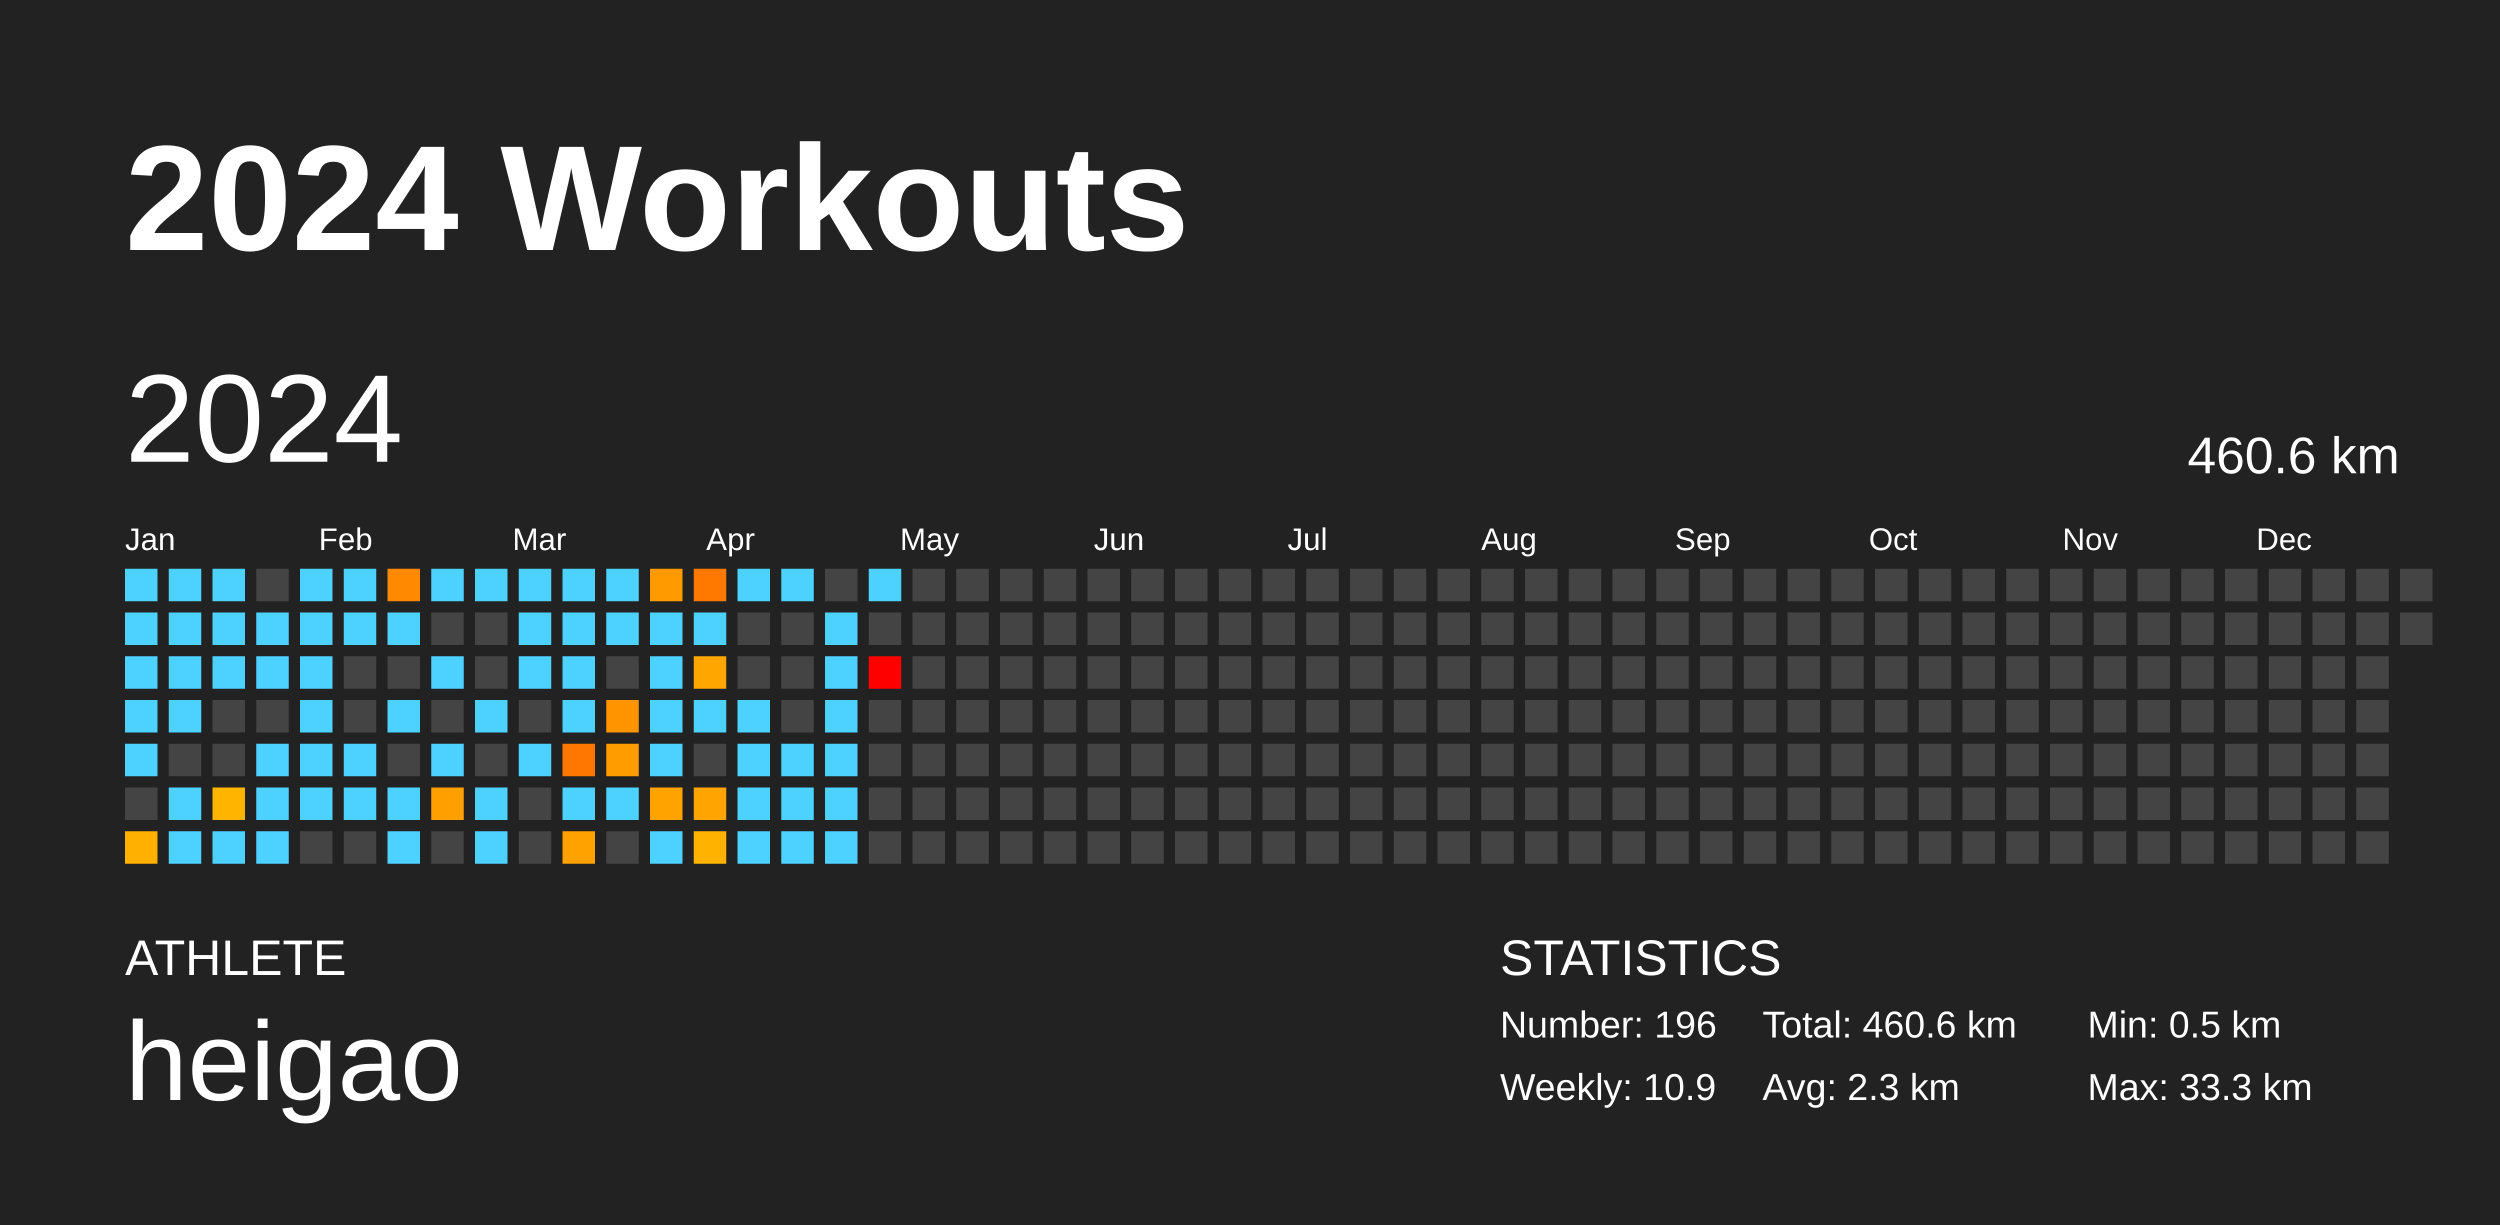
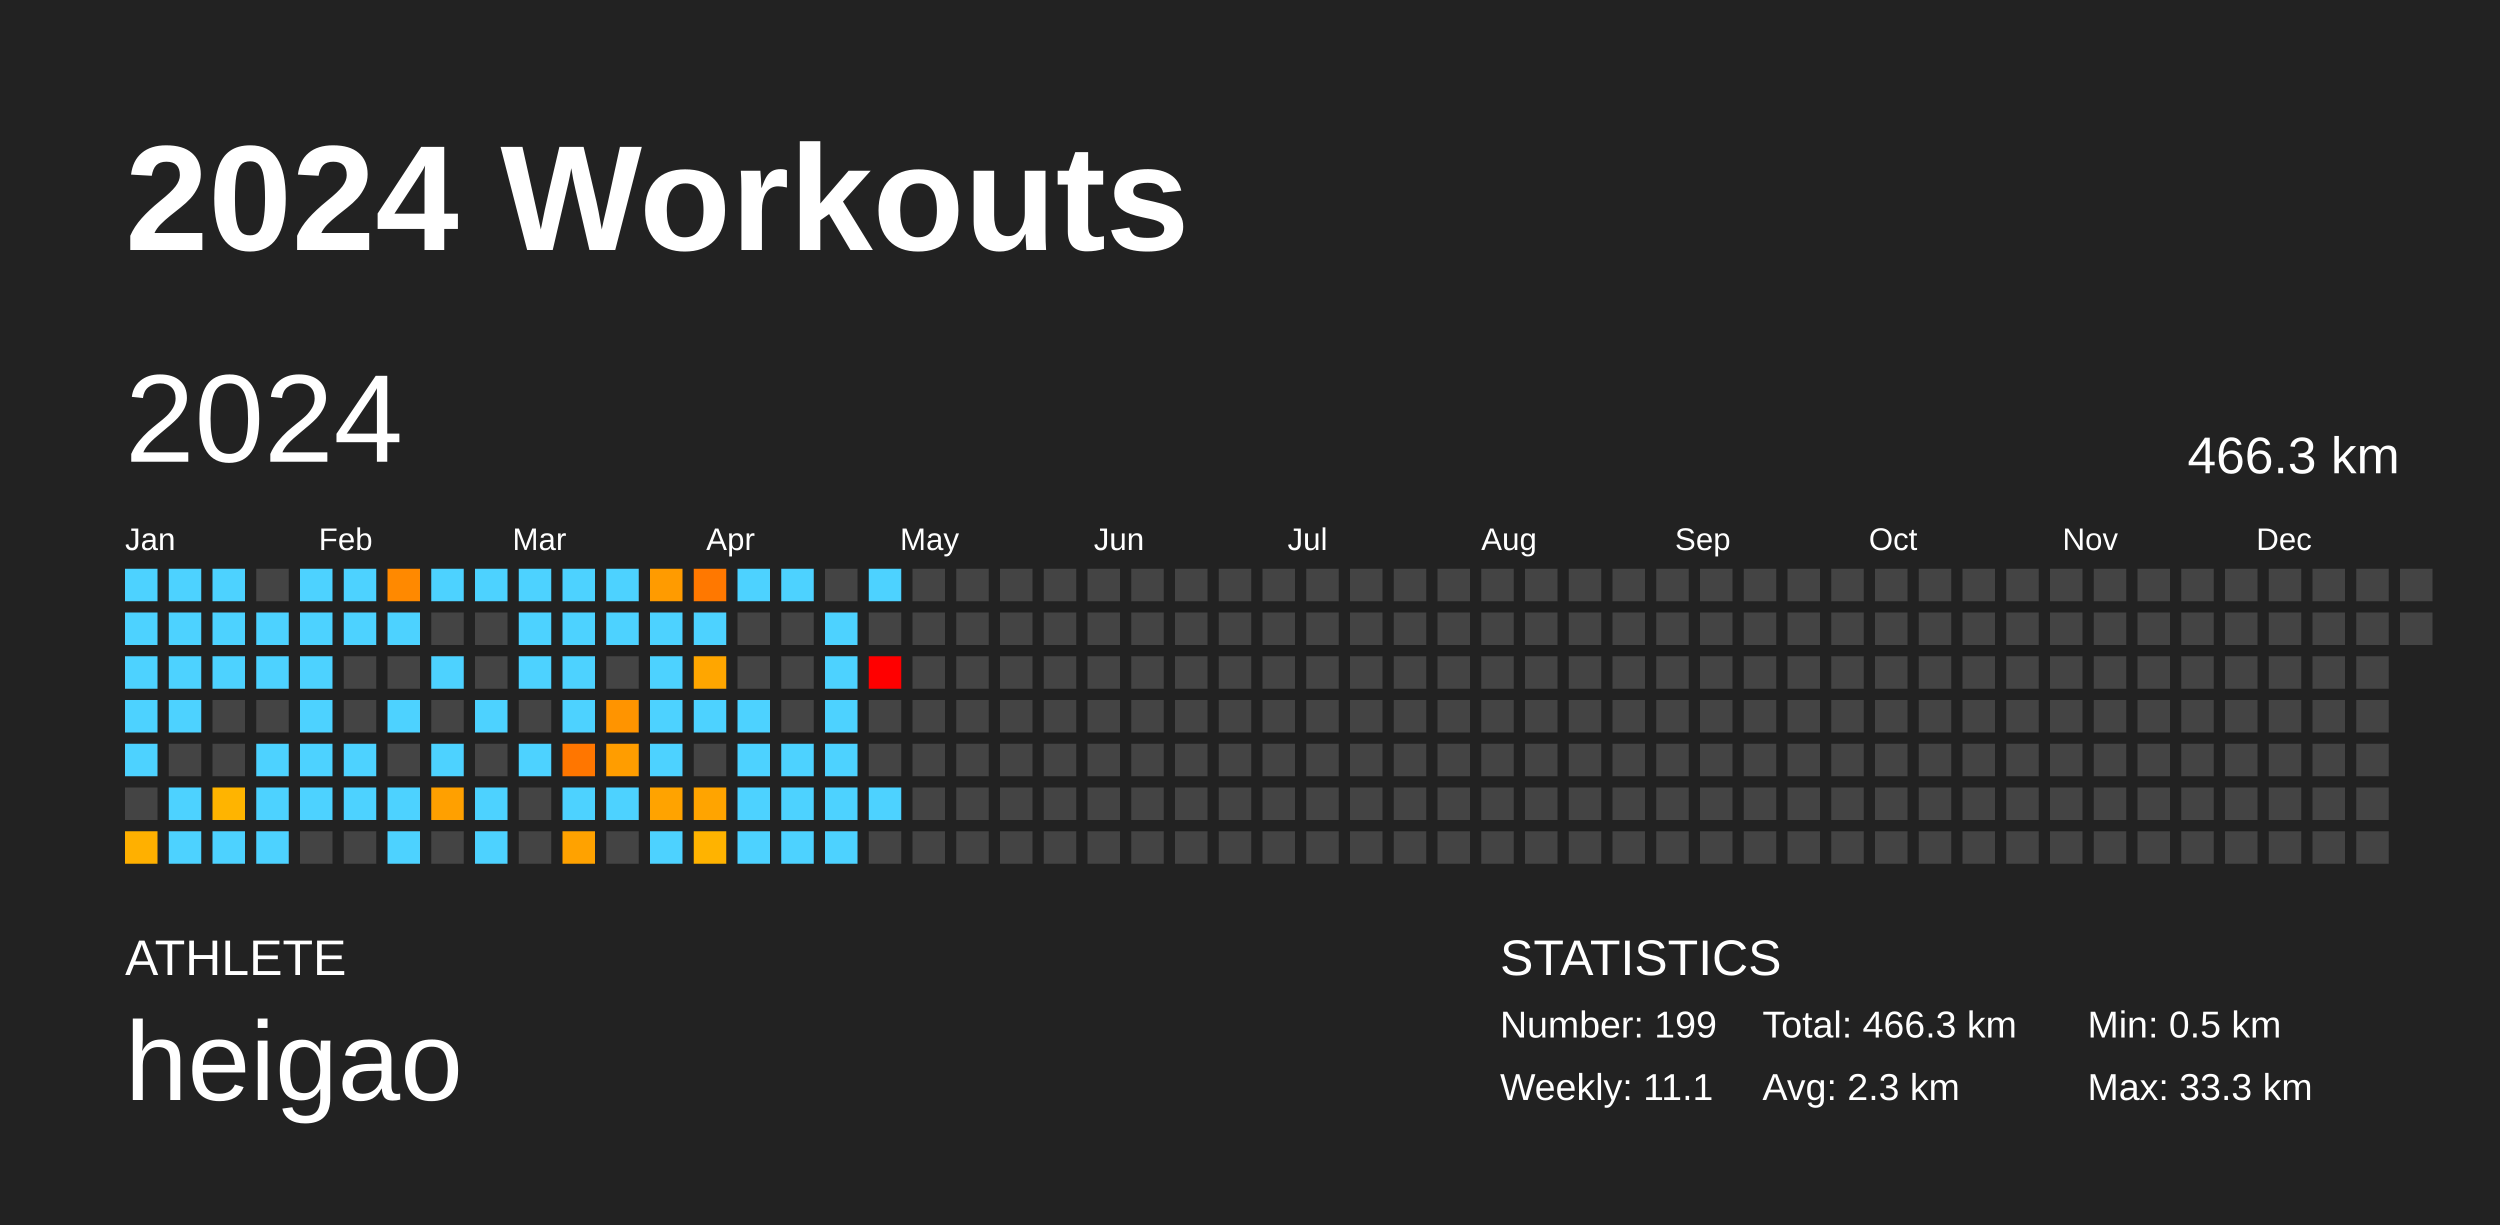
<svg xmlns="http://www.w3.org/2000/svg" baseProfile="full" height="98mm" version="1.1" viewBox="0,0,200,98" width="200mm">
  <defs />
  <rect fill="#222222" height="98" width="200" x="0" y="0" />
  <text fill="#FFFFFF" style="font-size:12px; font-family:Arial; font-weight:bold;" x="10" y="20">2024 Workouts</text>
  <text fill="#FFFFFF" style="font-size:4px; font-family:Arial" x="10" y="78">ATHLETE</text>
  <text fill="#FFFFFF" style="font-size:9px; font-family:Arial" x="10" y="88">heigao</text>
  <text fill="#FFFFFF" style="font-size:4px; font-family:Arial" x="120" y="78">STATISTICS</text>
-   <text fill="#FFFFFF" style="font-size:3px; font-family:Arial" x="120" y="83">Number: 196</text>
-   <text fill="#FFFFFF" style="font-size:3px; font-family:Arial" x="120" y="88">Weekly: 10.9</text>
-   <text fill="#FFFFFF" style="font-size:3px; font-family:Arial" x="141" y="83">Total: 460.6 km</text>
+   <text fill="#FFFFFF" style="font-size:3px; font-family:Arial" x="120" y="83">Number: 199</text>
+   <text fill="#FFFFFF" style="font-size:3px; font-family:Arial" x="120" y="88">Weekly: 11.1</text>
+   <text fill="#FFFFFF" style="font-size:3px; font-family:Arial" x="141" y="83">Total: 466.3 km</text>
  <text fill="#FFFFFF" style="font-size:3px; font-family:Arial" x="141" y="88">Avg: 2.3 km</text>
  <text fill="#FFFFFF" style="font-size:3px; font-family:Arial" x="167" y="83">Min: 0.5 km</text>
  <text fill="#FFFFFF" style="font-size:3px; font-family:Arial" x="167" y="88">Max: 33.3 km</text>
  <text dominant-baseline="hanging" fill="#FFFFFF" style="font-size:10.0px; font-family:Arial;" x="10" y="30">2024</text>
-   <text dominant-baseline="hanging" fill="#FFFFFF" style="font-size:4.125px; font-family:Arial;" x="175" y="35">460.6 km</text>
+   <text dominant-baseline="hanging" fill="#FFFFFF" style="font-size:4.125px; font-family:Arial;" x="175" y="35">466.3 km</text>
  <text fill="#FFFFFF" style="font-size:2.5px; font-family:Arial" x="10.0" y="44">Jan</text>
  <text fill="#FFFFFF" style="font-size:2.5px; font-family:Arial" x="25.5" y="44">Feb</text>
  <text fill="#FFFFFF" style="font-size:2.5px; font-family:Arial" x="41.0" y="44">Mar</text>
  <text fill="#FFFFFF" style="font-size:2.5px; font-family:Arial" x="56.5" y="44">Apr</text>
  <text fill="#FFFFFF" style="font-size:2.5px; font-family:Arial" x="72.0" y="44">May</text>
  <text fill="#FFFFFF" style="font-size:2.5px; font-family:Arial" x="87.5" y="44">Jun</text>
  <text fill="#FFFFFF" style="font-size:2.5px; font-family:Arial" x="103.0" y="44">Jul</text>
  <text fill="#FFFFFF" style="font-size:2.5px; font-family:Arial" x="118.5" y="44">Aug</text>
  <text fill="#FFFFFF" style="font-size:2.5px; font-family:Arial" x="134.0" y="44">Sep</text>
  <text fill="#FFFFFF" style="font-size:2.5px; font-family:Arial" x="149.5" y="44">Oct</text>
  <text fill="#FFFFFF" style="font-size:2.5px; font-family:Arial" x="165.0" y="44">Nov</text>
  <text fill="#FFFFFF" style="font-size:2.5px; font-family:Arial" x="180.5" y="44">Dec</text>
  <rect fill="#4dd2ff" height="2.6" width="2.6" x="10.0" y="45.5" />
  <rect fill="#4dd2ff" height="2.6" width="2.6" x="10.0" y="49.0" />
  <rect fill="#4dd2ff" height="2.6" width="2.6" x="10.0" y="52.5" />
  <rect fill="#4dd2ff" height="2.6" width="2.6" x="10.0" y="56.0" />
  <rect fill="#4dd2ff" height="2.6" width="2.6" x="10.0" y="59.5" />
  <rect fill="#444444" height="2.6" width="2.6" x="10.0" y="63.0" />
  <rect fill="#ffb000" height="2.6" width="2.6" x="10.0" y="66.5" />
  <rect fill="#4dd2ff" height="2.6" width="2.6" x="13.5" y="45.5" />
  <rect fill="#4dd2ff" height="2.6" width="2.6" x="13.5" y="49.0" />
  <rect fill="#4dd2ff" height="2.6" width="2.6" x="13.5" y="52.5" />
  <rect fill="#4dd2ff" height="2.6" width="2.6" x="13.5" y="56.0" />
  <rect fill="#444444" height="2.6" width="2.6" x="13.5" y="59.5" />
  <rect fill="#4dd2ff" height="2.6" width="2.6" x="13.5" y="63.0" />
  <rect fill="#4dd2ff" height="2.6" width="2.6" x="13.5" y="66.5" />
  <rect fill="#4dd2ff" height="2.6" width="2.6" x="17.0" y="45.5" />
  <rect fill="#4dd2ff" height="2.6" width="2.6" x="17.0" y="49.0" />
  <rect fill="#4dd2ff" height="2.6" width="2.6" x="17.0" y="52.5" />
  <rect fill="#444444" height="2.6" width="2.6" x="17.0" y="56.0" />
  <rect fill="#444444" height="2.6" width="2.6" x="17.0" y="59.5" />
  <rect fill="#ffb400" height="2.6" width="2.6" x="17.0" y="63.0" />
  <rect fill="#4dd2ff" height="2.6" width="2.6" x="17.0" y="66.5" />
  <rect fill="#444444" height="2.6" width="2.6" x="20.5" y="45.5" />
  <rect fill="#4dd2ff" height="2.6" width="2.6" x="20.5" y="49.0" />
  <rect fill="#4dd2ff" height="2.6" width="2.6" x="20.5" y="52.5" />
  <rect fill="#444444" height="2.6" width="2.6" x="20.5" y="56.0" />
  <rect fill="#4dd2ff" height="2.6" width="2.6" x="20.5" y="59.5" />
  <rect fill="#4dd2ff" height="2.6" width="2.6" x="20.5" y="63.0" />
  <rect fill="#4dd2ff" height="2.6" width="2.6" x="20.5" y="66.5" />
  <rect fill="#4dd2ff" height="2.6" width="2.6" x="24.0" y="45.5" />
  <rect fill="#4dd2ff" height="2.6" width="2.6" x="24.0" y="49.0" />
  <rect fill="#4dd2ff" height="2.6" width="2.6" x="24.0" y="52.5" />
  <rect fill="#4dd2ff" height="2.6" width="2.6" x="24.0" y="56.0" />
  <rect fill="#4dd2ff" height="2.6" width="2.6" x="24.0" y="59.5" />
  <rect fill="#4dd2ff" height="2.6" width="2.6" x="24.0" y="63.0" />
  <rect fill="#444444" height="2.6" width="2.6" x="24.0" y="66.5" />
  <rect fill="#4dd2ff" height="2.6" width="2.6" x="27.5" y="45.5" />
  <rect fill="#4dd2ff" height="2.6" width="2.6" x="27.5" y="49.0" />
  <rect fill="#444444" height="2.6" width="2.6" x="27.5" y="52.5" />
  <rect fill="#444444" height="2.6" width="2.6" x="27.5" y="56.0" />
  <rect fill="#4dd2ff" height="2.6" width="2.6" x="27.5" y="59.5" />
  <rect fill="#4dd2ff" height="2.6" width="2.6" x="27.5" y="63.0" />
  <rect fill="#444444" height="2.6" width="2.6" x="27.5" y="66.5" />
  <rect fill="#ff8900" height="2.6" width="2.6" x="31.0" y="45.5" />
  <rect fill="#4dd2ff" height="2.6" width="2.6" x="31.0" y="49.0" />
  <rect fill="#444444" height="2.6" width="2.6" x="31.0" y="52.5" />
  <rect fill="#4dd2ff" height="2.6" width="2.6" x="31.0" y="56.0" />
  <rect fill="#444444" height="2.6" width="2.6" x="31.0" y="59.5" />
  <rect fill="#4dd2ff" height="2.6" width="2.6" x="31.0" y="63.0" />
  <rect fill="#4dd2ff" height="2.6" width="2.6" x="31.0" y="66.5" />
  <rect fill="#4dd2ff" height="2.6" width="2.6" x="34.5" y="45.5" />
  <rect fill="#444444" height="2.6" width="2.6" x="34.5" y="49.0" />
  <rect fill="#4dd2ff" height="2.6" width="2.6" x="34.5" y="52.5" />
  <rect fill="#444444" height="2.6" width="2.6" x="34.5" y="56.0" />
  <rect fill="#4dd2ff" height="2.6" width="2.6" x="34.5" y="59.5" />
  <rect fill="#ffa000" height="2.6" width="2.6" x="34.5" y="63.0" />
  <rect fill="#444444" height="2.6" width="2.6" x="34.5" y="66.5" />
  <rect fill="#4dd2ff" height="2.6" width="2.6" x="38.0" y="45.5" />
  <rect fill="#444444" height="2.6" width="2.6" x="38.0" y="49.0" />
  <rect fill="#444444" height="2.6" width="2.6" x="38.0" y="52.5" />
  <rect fill="#4dd2ff" height="2.6" width="2.6" x="38.0" y="56.0" />
  <rect fill="#444444" height="2.6" width="2.6" x="38.0" y="59.5" />
  <rect fill="#4dd2ff" height="2.6" width="2.6" x="38.0" y="63.0" />
  <rect fill="#4dd2ff" height="2.6" width="2.6" x="38.0" y="66.5" />
  <rect fill="#4dd2ff" height="2.6" width="2.6" x="41.5" y="45.5" />
  <rect fill="#4dd2ff" height="2.6" width="2.6" x="41.5" y="49.0" />
  <rect fill="#4dd2ff" height="2.6" width="2.6" x="41.5" y="52.5" />
  <rect fill="#444444" height="2.6" width="2.6" x="41.5" y="56.0" />
  <rect fill="#4dd2ff" height="2.6" width="2.6" x="41.5" y="59.5" />
  <rect fill="#444444" height="2.6" width="2.6" x="41.5" y="63.0" />
  <rect fill="#444444" height="2.6" width="2.6" x="41.5" y="66.5" />
  <rect fill="#4dd2ff" height="2.6" width="2.6" x="45.0" y="45.5" />
  <rect fill="#4dd2ff" height="2.6" width="2.6" x="45.0" y="49.0" />
  <rect fill="#4dd2ff" height="2.6" width="2.6" x="45.0" y="52.5" />
  <rect fill="#4dd2ff" height="2.6" width="2.6" x="45.0" y="56.0" />
  <rect fill="#ff7600" height="2.6" width="2.6" x="45.0" y="59.5" />
  <rect fill="#4dd2ff" height="2.6" width="2.6" x="45.0" y="63.0" />
  <rect fill="#ffa200" height="2.6" width="2.6" x="45.0" y="66.5" />
  <rect fill="#4dd2ff" height="2.6" width="2.6" x="48.5" y="45.5" />
  <rect fill="#4dd2ff" height="2.6" width="2.6" x="48.5" y="49.0" />
  <rect fill="#444444" height="2.6" width="2.6" x="48.5" y="52.5" />
  <rect fill="#ff9400" height="2.6" width="2.6" x="48.5" y="56.0" />
  <rect fill="#ff9d00" height="2.6" width="2.6" x="48.5" y="59.5" />
  <rect fill="#4dd2ff" height="2.6" width="2.6" x="48.5" y="63.0" />
  <rect fill="#444444" height="2.6" width="2.6" x="48.5" y="66.5" />
  <rect fill="#ff9b00" height="2.6" width="2.6" x="52.0" y="45.5" />
  <rect fill="#4dd2ff" height="2.6" width="2.6" x="52.0" y="49.0" />
  <rect fill="#4dd2ff" height="2.6" width="2.6" x="52.0" y="52.5" />
  <rect fill="#4dd2ff" height="2.6" width="2.6" x="52.0" y="56.0" />
  <rect fill="#4dd2ff" height="2.6" width="2.6" x="52.0" y="59.5" />
  <rect fill="#ffa300" height="2.6" width="2.6" x="52.0" y="63.0" />
  <rect fill="#4dd2ff" height="2.6" width="2.6" x="52.0" y="66.5" />
  <rect fill="#ff7800" height="2.6" width="2.6" x="55.5" y="45.5" />
  <rect fill="#4dd2ff" height="2.6" width="2.6" x="55.5" y="49.0" />
  <rect fill="#ffa600" height="2.6" width="2.6" x="55.5" y="52.5" />
  <rect fill="#4dd2ff" height="2.6" width="2.6" x="55.5" y="56.0" />
  <rect fill="#444444" height="2.6" width="2.6" x="55.5" y="59.5" />
  <rect fill="#ffa400" height="2.6" width="2.6" x="55.5" y="63.0" />
  <rect fill="#ffb300" height="2.6" width="2.6" x="55.5" y="66.5" />
  <rect fill="#4dd2ff" height="2.6" width="2.6" x="59.0" y="45.5" />
  <rect fill="#444444" height="2.6" width="2.6" x="59.0" y="49.0" />
  <rect fill="#444444" height="2.6" width="2.6" x="59.0" y="52.5" />
  <rect fill="#4dd2ff" height="2.6" width="2.6" x="59.0" y="56.0" />
  <rect fill="#4dd2ff" height="2.6" width="2.6" x="59.0" y="59.5" />
  <rect fill="#4dd2ff" height="2.6" width="2.6" x="59.0" y="63.0" />
  <rect fill="#4dd2ff" height="2.6" width="2.6" x="59.0" y="66.5" />
  <rect fill="#4dd2ff" height="2.6" width="2.6" x="62.5" y="45.5" />
  <rect fill="#444444" height="2.6" width="2.6" x="62.5" y="49.0" />
  <rect fill="#444444" height="2.6" width="2.6" x="62.5" y="52.5" />
  <rect fill="#444444" height="2.6" width="2.6" x="62.5" y="56.0" />
  <rect fill="#4dd2ff" height="2.6" width="2.6" x="62.5" y="59.5" />
  <rect fill="#4dd2ff" height="2.6" width="2.6" x="62.5" y="63.0" />
  <rect fill="#4dd2ff" height="2.6" width="2.6" x="62.5" y="66.5" />
  <rect fill="#444444" height="2.6" width="2.6" x="66.0" y="45.5" />
  <rect fill="#4dd2ff" height="2.6" width="2.6" x="66.0" y="49.0" />
  <rect fill="#4dd2ff" height="2.6" width="2.6" x="66.0" y="52.5" />
  <rect fill="#4dd2ff" height="2.6" width="2.6" x="66.0" y="56.0" />
  <rect fill="#4dd2ff" height="2.6" width="2.6" x="66.0" y="59.5" />
  <rect fill="#4dd2ff" height="2.6" width="2.6" x="66.0" y="63.0" />
  <rect fill="#4dd2ff" height="2.6" width="2.6" x="66.0" y="66.5" />
  <rect fill="#4dd2ff" height="2.6" width="2.6" x="69.5" y="45.5" />
  <rect fill="#444444" height="2.6" width="2.6" x="69.5" y="49.0" />
  <rect fill="red" height="2.6" width="2.6" x="69.5" y="52.5" />
  <rect fill="#444444" height="2.6" width="2.6" x="69.5" y="56.0" />
  <rect fill="#444444" height="2.6" width="2.6" x="69.5" y="59.5" />
-   <rect fill="#444444" height="2.6" width="2.6" x="69.5" y="63.0" />
+   <rect fill="#4dd2ff" height="2.6" width="2.6" x="69.5" y="63.0" />
  <rect fill="#444444" height="2.6" width="2.6" x="69.5" y="66.5" />
  <rect fill="#444444" height="2.6" width="2.6" x="73.0" y="45.5" />
  <rect fill="#444444" height="2.6" width="2.6" x="73.0" y="49.0" />
  <rect fill="#444444" height="2.6" width="2.6" x="73.0" y="52.5" />
  <rect fill="#444444" height="2.6" width="2.6" x="73.0" y="56.0" />
  <rect fill="#444444" height="2.6" width="2.6" x="73.0" y="59.5" />
  <rect fill="#444444" height="2.6" width="2.6" x="73.0" y="63.0" />
  <rect fill="#444444" height="2.6" width="2.6" x="73.0" y="66.5" />
  <rect fill="#444444" height="2.6" width="2.6" x="76.5" y="45.5" />
  <rect fill="#444444" height="2.6" width="2.6" x="76.5" y="49.0" />
  <rect fill="#444444" height="2.6" width="2.6" x="76.5" y="52.5" />
  <rect fill="#444444" height="2.6" width="2.6" x="76.5" y="56.0" />
  <rect fill="#444444" height="2.6" width="2.6" x="76.5" y="59.5" />
  <rect fill="#444444" height="2.6" width="2.6" x="76.5" y="63.0" />
  <rect fill="#444444" height="2.6" width="2.6" x="76.5" y="66.5" />
  <rect fill="#444444" height="2.6" width="2.6" x="80.0" y="45.5" />
  <rect fill="#444444" height="2.6" width="2.6" x="80.0" y="49.0" />
  <rect fill="#444444" height="2.6" width="2.6" x="80.0" y="52.5" />
  <rect fill="#444444" height="2.6" width="2.6" x="80.0" y="56.0" />
  <rect fill="#444444" height="2.6" width="2.6" x="80.0" y="59.5" />
  <rect fill="#444444" height="2.6" width="2.6" x="80.0" y="63.0" />
  <rect fill="#444444" height="2.6" width="2.6" x="80.0" y="66.5" />
  <rect fill="#444444" height="2.6" width="2.6" x="83.5" y="45.5" />
  <rect fill="#444444" height="2.6" width="2.6" x="83.5" y="49.0" />
  <rect fill="#444444" height="2.6" width="2.6" x="83.5" y="52.5" />
  <rect fill="#444444" height="2.6" width="2.6" x="83.5" y="56.0" />
  <rect fill="#444444" height="2.6" width="2.6" x="83.5" y="59.5" />
  <rect fill="#444444" height="2.6" width="2.6" x="83.5" y="63.0" />
  <rect fill="#444444" height="2.6" width="2.6" x="83.5" y="66.5" />
  <rect fill="#444444" height="2.6" width="2.6" x="87.0" y="45.5" />
  <rect fill="#444444" height="2.6" width="2.6" x="87.0" y="49.0" />
  <rect fill="#444444" height="2.6" width="2.6" x="87.0" y="52.5" />
  <rect fill="#444444" height="2.6" width="2.6" x="87.0" y="56.0" />
  <rect fill="#444444" height="2.6" width="2.6" x="87.0" y="59.5" />
  <rect fill="#444444" height="2.6" width="2.6" x="87.0" y="63.0" />
  <rect fill="#444444" height="2.6" width="2.6" x="87.0" y="66.5" />
  <rect fill="#444444" height="2.6" width="2.6" x="90.5" y="45.5" />
  <rect fill="#444444" height="2.6" width="2.6" x="90.5" y="49.0" />
  <rect fill="#444444" height="2.6" width="2.6" x="90.5" y="52.5" />
  <rect fill="#444444" height="2.6" width="2.6" x="90.5" y="56.0" />
  <rect fill="#444444" height="2.6" width="2.6" x="90.5" y="59.5" />
  <rect fill="#444444" height="2.6" width="2.6" x="90.5" y="63.0" />
  <rect fill="#444444" height="2.6" width="2.6" x="90.5" y="66.5" />
  <rect fill="#444444" height="2.6" width="2.6" x="94.0" y="45.5" />
  <rect fill="#444444" height="2.6" width="2.6" x="94.0" y="49.0" />
  <rect fill="#444444" height="2.6" width="2.6" x="94.0" y="52.5" />
  <rect fill="#444444" height="2.6" width="2.6" x="94.0" y="56.0" />
  <rect fill="#444444" height="2.6" width="2.6" x="94.0" y="59.5" />
  <rect fill="#444444" height="2.6" width="2.6" x="94.0" y="63.0" />
  <rect fill="#444444" height="2.6" width="2.6" x="94.0" y="66.5" />
  <rect fill="#444444" height="2.6" width="2.6" x="97.5" y="45.5" />
  <rect fill="#444444" height="2.6" width="2.6" x="97.5" y="49.0" />
  <rect fill="#444444" height="2.6" width="2.6" x="97.5" y="52.5" />
  <rect fill="#444444" height="2.6" width="2.6" x="97.5" y="56.0" />
  <rect fill="#444444" height="2.6" width="2.6" x="97.5" y="59.5" />
  <rect fill="#444444" height="2.6" width="2.6" x="97.5" y="63.0" />
  <rect fill="#444444" height="2.6" width="2.6" x="97.5" y="66.5" />
  <rect fill="#444444" height="2.6" width="2.6" x="101.0" y="45.5" />
  <rect fill="#444444" height="2.6" width="2.6" x="101.0" y="49.0" />
  <rect fill="#444444" height="2.6" width="2.6" x="101.0" y="52.5" />
  <rect fill="#444444" height="2.6" width="2.6" x="101.0" y="56.0" />
  <rect fill="#444444" height="2.6" width="2.6" x="101.0" y="59.5" />
  <rect fill="#444444" height="2.6" width="2.6" x="101.0" y="63.0" />
  <rect fill="#444444" height="2.6" width="2.6" x="101.0" y="66.5" />
  <rect fill="#444444" height="2.6" width="2.6" x="104.5" y="45.5" />
  <rect fill="#444444" height="2.6" width="2.6" x="104.5" y="49.0" />
  <rect fill="#444444" height="2.6" width="2.6" x="104.5" y="52.5" />
  <rect fill="#444444" height="2.6" width="2.6" x="104.5" y="56.0" />
  <rect fill="#444444" height="2.6" width="2.6" x="104.5" y="59.5" />
  <rect fill="#444444" height="2.6" width="2.6" x="104.5" y="63.0" />
  <rect fill="#444444" height="2.6" width="2.6" x="104.5" y="66.5" />
  <rect fill="#444444" height="2.6" width="2.6" x="108.0" y="45.5" />
  <rect fill="#444444" height="2.6" width="2.6" x="108.0" y="49.0" />
  <rect fill="#444444" height="2.6" width="2.6" x="108.0" y="52.5" />
  <rect fill="#444444" height="2.6" width="2.6" x="108.0" y="56.0" />
  <rect fill="#444444" height="2.6" width="2.6" x="108.0" y="59.5" />
  <rect fill="#444444" height="2.6" width="2.6" x="108.0" y="63.0" />
  <rect fill="#444444" height="2.6" width="2.6" x="108.0" y="66.5" />
  <rect fill="#444444" height="2.6" width="2.6" x="111.5" y="45.5" />
  <rect fill="#444444" height="2.6" width="2.6" x="111.5" y="49.0" />
  <rect fill="#444444" height="2.6" width="2.6" x="111.5" y="52.5" />
  <rect fill="#444444" height="2.6" width="2.6" x="111.5" y="56.0" />
  <rect fill="#444444" height="2.6" width="2.6" x="111.5" y="59.5" />
  <rect fill="#444444" height="2.6" width="2.6" x="111.5" y="63.0" />
  <rect fill="#444444" height="2.6" width="2.6" x="111.5" y="66.5" />
  <rect fill="#444444" height="2.6" width="2.6" x="115.0" y="45.5" />
  <rect fill="#444444" height="2.6" width="2.6" x="115.0" y="49.0" />
  <rect fill="#444444" height="2.6" width="2.6" x="115.0" y="52.5" />
  <rect fill="#444444" height="2.6" width="2.6" x="115.0" y="56.0" />
  <rect fill="#444444" height="2.6" width="2.6" x="115.0" y="59.5" />
  <rect fill="#444444" height="2.6" width="2.6" x="115.0" y="63.0" />
  <rect fill="#444444" height="2.6" width="2.6" x="115.0" y="66.5" />
  <rect fill="#444444" height="2.6" width="2.6" x="118.5" y="45.5" />
  <rect fill="#444444" height="2.6" width="2.6" x="118.5" y="49.0" />
  <rect fill="#444444" height="2.6" width="2.6" x="118.5" y="52.5" />
  <rect fill="#444444" height="2.6" width="2.6" x="118.5" y="56.0" />
  <rect fill="#444444" height="2.6" width="2.6" x="118.5" y="59.5" />
  <rect fill="#444444" height="2.6" width="2.6" x="118.5" y="63.0" />
  <rect fill="#444444" height="2.6" width="2.6" x="118.5" y="66.5" />
  <rect fill="#444444" height="2.6" width="2.6" x="122.0" y="45.5" />
  <rect fill="#444444" height="2.6" width="2.6" x="122.0" y="49.0" />
  <rect fill="#444444" height="2.6" width="2.6" x="122.0" y="52.5" />
  <rect fill="#444444" height="2.6" width="2.6" x="122.0" y="56.0" />
  <rect fill="#444444" height="2.6" width="2.6" x="122.0" y="59.5" />
  <rect fill="#444444" height="2.6" width="2.6" x="122.0" y="63.0" />
  <rect fill="#444444" height="2.6" width="2.6" x="122.0" y="66.5" />
  <rect fill="#444444" height="2.6" width="2.6" x="125.5" y="45.5" />
  <rect fill="#444444" height="2.6" width="2.6" x="125.5" y="49.0" />
  <rect fill="#444444" height="2.6" width="2.6" x="125.5" y="52.5" />
  <rect fill="#444444" height="2.6" width="2.6" x="125.5" y="56.0" />
  <rect fill="#444444" height="2.6" width="2.6" x="125.5" y="59.5" />
  <rect fill="#444444" height="2.6" width="2.6" x="125.5" y="63.0" />
  <rect fill="#444444" height="2.6" width="2.6" x="125.5" y="66.5" />
  <rect fill="#444444" height="2.6" width="2.6" x="129.0" y="45.5" />
  <rect fill="#444444" height="2.6" width="2.6" x="129.0" y="49.0" />
  <rect fill="#444444" height="2.6" width="2.6" x="129.0" y="52.5" />
  <rect fill="#444444" height="2.6" width="2.6" x="129.0" y="56.0" />
  <rect fill="#444444" height="2.6" width="2.6" x="129.0" y="59.5" />
  <rect fill="#444444" height="2.6" width="2.6" x="129.0" y="63.0" />
  <rect fill="#444444" height="2.6" width="2.6" x="129.0" y="66.5" />
  <rect fill="#444444" height="2.6" width="2.6" x="132.5" y="45.5" />
  <rect fill="#444444" height="2.6" width="2.6" x="132.5" y="49.0" />
  <rect fill="#444444" height="2.6" width="2.6" x="132.5" y="52.5" />
  <rect fill="#444444" height="2.6" width="2.6" x="132.5" y="56.0" />
  <rect fill="#444444" height="2.6" width="2.6" x="132.5" y="59.5" />
  <rect fill="#444444" height="2.6" width="2.6" x="132.5" y="63.0" />
  <rect fill="#444444" height="2.6" width="2.6" x="132.5" y="66.5" />
  <rect fill="#444444" height="2.6" width="2.6" x="136.0" y="45.5" />
  <rect fill="#444444" height="2.6" width="2.6" x="136.0" y="49.0" />
  <rect fill="#444444" height="2.6" width="2.6" x="136.0" y="52.5" />
  <rect fill="#444444" height="2.6" width="2.6" x="136.0" y="56.0" />
  <rect fill="#444444" height="2.6" width="2.6" x="136.0" y="59.5" />
  <rect fill="#444444" height="2.6" width="2.6" x="136.0" y="63.0" />
  <rect fill="#444444" height="2.6" width="2.6" x="136.0" y="66.5" />
  <rect fill="#444444" height="2.6" width="2.6" x="139.5" y="45.5" />
  <rect fill="#444444" height="2.6" width="2.6" x="139.5" y="49.0" />
  <rect fill="#444444" height="2.6" width="2.6" x="139.5" y="52.5" />
  <rect fill="#444444" height="2.6" width="2.6" x="139.5" y="56.0" />
  <rect fill="#444444" height="2.6" width="2.6" x="139.5" y="59.5" />
  <rect fill="#444444" height="2.6" width="2.6" x="139.5" y="63.0" />
  <rect fill="#444444" height="2.6" width="2.6" x="139.5" y="66.5" />
  <rect fill="#444444" height="2.6" width="2.6" x="143.0" y="45.5" />
  <rect fill="#444444" height="2.6" width="2.6" x="143.0" y="49.0" />
  <rect fill="#444444" height="2.6" width="2.6" x="143.0" y="52.5" />
  <rect fill="#444444" height="2.6" width="2.6" x="143.0" y="56.0" />
  <rect fill="#444444" height="2.6" width="2.6" x="143.0" y="59.5" />
  <rect fill="#444444" height="2.6" width="2.6" x="143.0" y="63.0" />
  <rect fill="#444444" height="2.6" width="2.6" x="143.0" y="66.5" />
  <rect fill="#444444" height="2.6" width="2.6" x="146.5" y="45.5" />
  <rect fill="#444444" height="2.6" width="2.6" x="146.5" y="49.0" />
  <rect fill="#444444" height="2.6" width="2.6" x="146.5" y="52.5" />
  <rect fill="#444444" height="2.6" width="2.6" x="146.5" y="56.0" />
  <rect fill="#444444" height="2.6" width="2.6" x="146.5" y="59.5" />
  <rect fill="#444444" height="2.6" width="2.6" x="146.5" y="63.0" />
  <rect fill="#444444" height="2.6" width="2.6" x="146.5" y="66.5" />
  <rect fill="#444444" height="2.6" width="2.6" x="150.0" y="45.5" />
  <rect fill="#444444" height="2.6" width="2.6" x="150.0" y="49.0" />
  <rect fill="#444444" height="2.6" width="2.6" x="150.0" y="52.5" />
  <rect fill="#444444" height="2.6" width="2.6" x="150.0" y="56.0" />
  <rect fill="#444444" height="2.6" width="2.6" x="150.0" y="59.5" />
  <rect fill="#444444" height="2.6" width="2.6" x="150.0" y="63.0" />
  <rect fill="#444444" height="2.6" width="2.6" x="150.0" y="66.5" />
  <rect fill="#444444" height="2.6" width="2.6" x="153.5" y="45.5" />
  <rect fill="#444444" height="2.6" width="2.6" x="153.5" y="49.0" />
  <rect fill="#444444" height="2.6" width="2.6" x="153.5" y="52.5" />
  <rect fill="#444444" height="2.6" width="2.6" x="153.5" y="56.0" />
  <rect fill="#444444" height="2.6" width="2.6" x="153.5" y="59.5" />
  <rect fill="#444444" height="2.6" width="2.6" x="153.5" y="63.0" />
  <rect fill="#444444" height="2.6" width="2.6" x="153.5" y="66.5" />
  <rect fill="#444444" height="2.6" width="2.6" x="157.0" y="45.5" />
  <rect fill="#444444" height="2.6" width="2.6" x="157.0" y="49.0" />
  <rect fill="#444444" height="2.6" width="2.6" x="157.0" y="52.5" />
  <rect fill="#444444" height="2.6" width="2.6" x="157.0" y="56.0" />
  <rect fill="#444444" height="2.6" width="2.6" x="157.0" y="59.5" />
  <rect fill="#444444" height="2.6" width="2.6" x="157.0" y="63.0" />
  <rect fill="#444444" height="2.6" width="2.6" x="157.0" y="66.5" />
  <rect fill="#444444" height="2.6" width="2.6" x="160.5" y="45.5" />
  <rect fill="#444444" height="2.6" width="2.6" x="160.5" y="49.0" />
  <rect fill="#444444" height="2.6" width="2.6" x="160.5" y="52.5" />
  <rect fill="#444444" height="2.6" width="2.6" x="160.5" y="56.0" />
  <rect fill="#444444" height="2.6" width="2.6" x="160.5" y="59.5" />
  <rect fill="#444444" height="2.6" width="2.6" x="160.5" y="63.0" />
  <rect fill="#444444" height="2.6" width="2.6" x="160.5" y="66.5" />
  <rect fill="#444444" height="2.6" width="2.6" x="164.0" y="45.5" />
  <rect fill="#444444" height="2.6" width="2.6" x="164.0" y="49.0" />
  <rect fill="#444444" height="2.6" width="2.6" x="164.0" y="52.5" />
  <rect fill="#444444" height="2.6" width="2.6" x="164.0" y="56.0" />
  <rect fill="#444444" height="2.6" width="2.6" x="164.0" y="59.5" />
  <rect fill="#444444" height="2.6" width="2.6" x="164.0" y="63.0" />
  <rect fill="#444444" height="2.6" width="2.6" x="164.0" y="66.5" />
  <rect fill="#444444" height="2.6" width="2.6" x="167.5" y="45.5" />
  <rect fill="#444444" height="2.6" width="2.6" x="167.5" y="49.0" />
  <rect fill="#444444" height="2.6" width="2.6" x="167.5" y="52.5" />
  <rect fill="#444444" height="2.6" width="2.6" x="167.5" y="56.0" />
  <rect fill="#444444" height="2.6" width="2.6" x="167.5" y="59.5" />
  <rect fill="#444444" height="2.6" width="2.6" x="167.5" y="63.0" />
  <rect fill="#444444" height="2.6" width="2.6" x="167.5" y="66.5" />
  <rect fill="#444444" height="2.6" width="2.6" x="171.0" y="45.5" />
  <rect fill="#444444" height="2.6" width="2.6" x="171.0" y="49.0" />
  <rect fill="#444444" height="2.6" width="2.6" x="171.0" y="52.5" />
  <rect fill="#444444" height="2.6" width="2.6" x="171.0" y="56.0" />
  <rect fill="#444444" height="2.6" width="2.6" x="171.0" y="59.5" />
  <rect fill="#444444" height="2.6" width="2.6" x="171.0" y="63.0" />
  <rect fill="#444444" height="2.6" width="2.6" x="171.0" y="66.5" />
  <rect fill="#444444" height="2.6" width="2.6" x="174.5" y="45.5" />
  <rect fill="#444444" height="2.6" width="2.6" x="174.5" y="49.0" />
  <rect fill="#444444" height="2.6" width="2.6" x="174.5" y="52.5" />
  <rect fill="#444444" height="2.6" width="2.6" x="174.5" y="56.0" />
  <rect fill="#444444" height="2.6" width="2.6" x="174.5" y="59.5" />
  <rect fill="#444444" height="2.6" width="2.6" x="174.5" y="63.0" />
  <rect fill="#444444" height="2.6" width="2.6" x="174.5" y="66.5" />
  <rect fill="#444444" height="2.6" width="2.6" x="178.0" y="45.5" />
  <rect fill="#444444" height="2.6" width="2.6" x="178.0" y="49.0" />
  <rect fill="#444444" height="2.6" width="2.6" x="178.0" y="52.5" />
  <rect fill="#444444" height="2.6" width="2.6" x="178.0" y="56.0" />
  <rect fill="#444444" height="2.6" width="2.6" x="178.0" y="59.5" />
  <rect fill="#444444" height="2.6" width="2.6" x="178.0" y="63.0" />
  <rect fill="#444444" height="2.6" width="2.6" x="178.0" y="66.5" />
  <rect fill="#444444" height="2.6" width="2.6" x="181.5" y="45.5" />
  <rect fill="#444444" height="2.6" width="2.6" x="181.5" y="49.0" />
  <rect fill="#444444" height="2.6" width="2.6" x="181.5" y="52.5" />
  <rect fill="#444444" height="2.6" width="2.6" x="181.5" y="56.0" />
  <rect fill="#444444" height="2.6" width="2.6" x="181.5" y="59.5" />
  <rect fill="#444444" height="2.6" width="2.6" x="181.5" y="63.0" />
  <rect fill="#444444" height="2.6" width="2.6" x="181.5" y="66.5" />
  <rect fill="#444444" height="2.6" width="2.6" x="185.0" y="45.5" />
  <rect fill="#444444" height="2.6" width="2.6" x="185.0" y="49.0" />
  <rect fill="#444444" height="2.6" width="2.6" x="185.0" y="52.5" />
  <rect fill="#444444" height="2.6" width="2.6" x="185.0" y="56.0" />
  <rect fill="#444444" height="2.6" width="2.6" x="185.0" y="59.5" />
  <rect fill="#444444" height="2.6" width="2.6" x="185.0" y="63.0" />
  <rect fill="#444444" height="2.6" width="2.6" x="185.0" y="66.5" />
  <rect fill="#444444" height="2.6" width="2.6" x="188.5" y="45.5" />
  <rect fill="#444444" height="2.6" width="2.6" x="188.5" y="49.0" />
  <rect fill="#444444" height="2.6" width="2.6" x="188.5" y="52.5" />
  <rect fill="#444444" height="2.6" width="2.6" x="188.5" y="56.0" />
  <rect fill="#444444" height="2.6" width="2.6" x="188.5" y="59.5" />
  <rect fill="#444444" height="2.6" width="2.6" x="188.5" y="63.0" />
  <rect fill="#444444" height="2.6" width="2.6" x="188.5" y="66.5" />
  <rect fill="#444444" height="2.6" width="2.6" x="192.0" y="45.5" />
  <rect fill="#444444" height="2.6" width="2.6" x="192.0" y="49.0" />
</svg>
